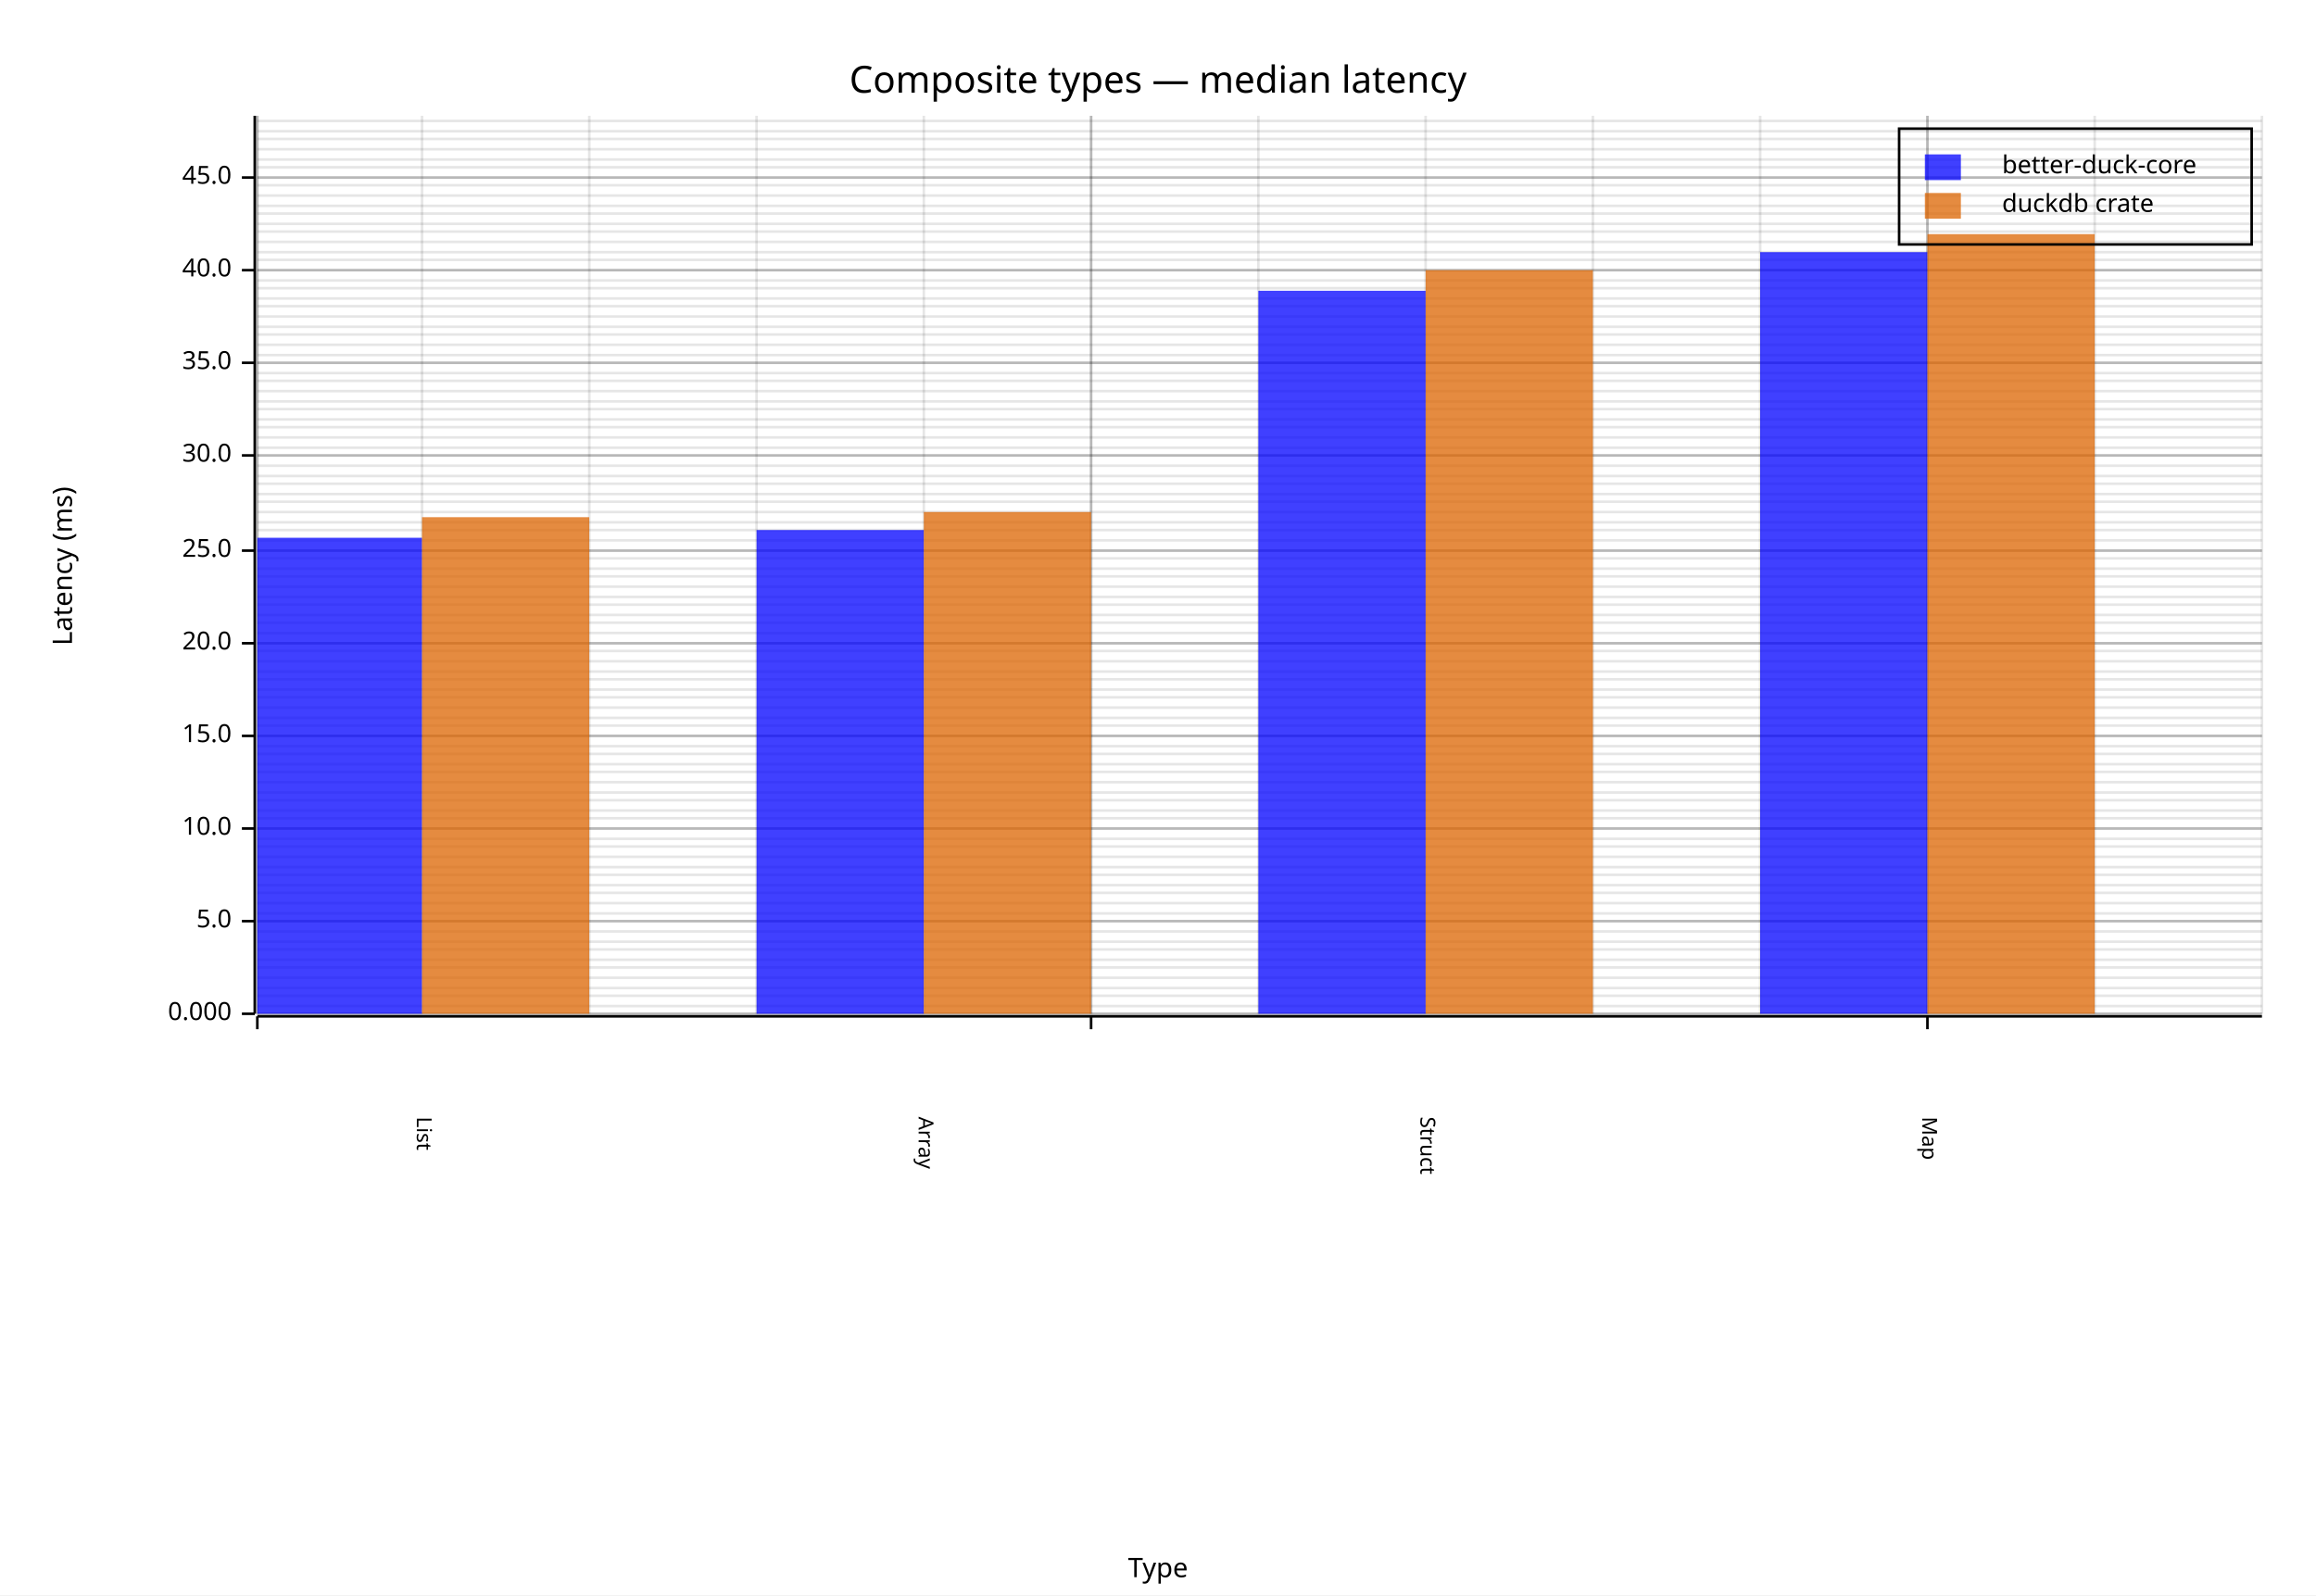
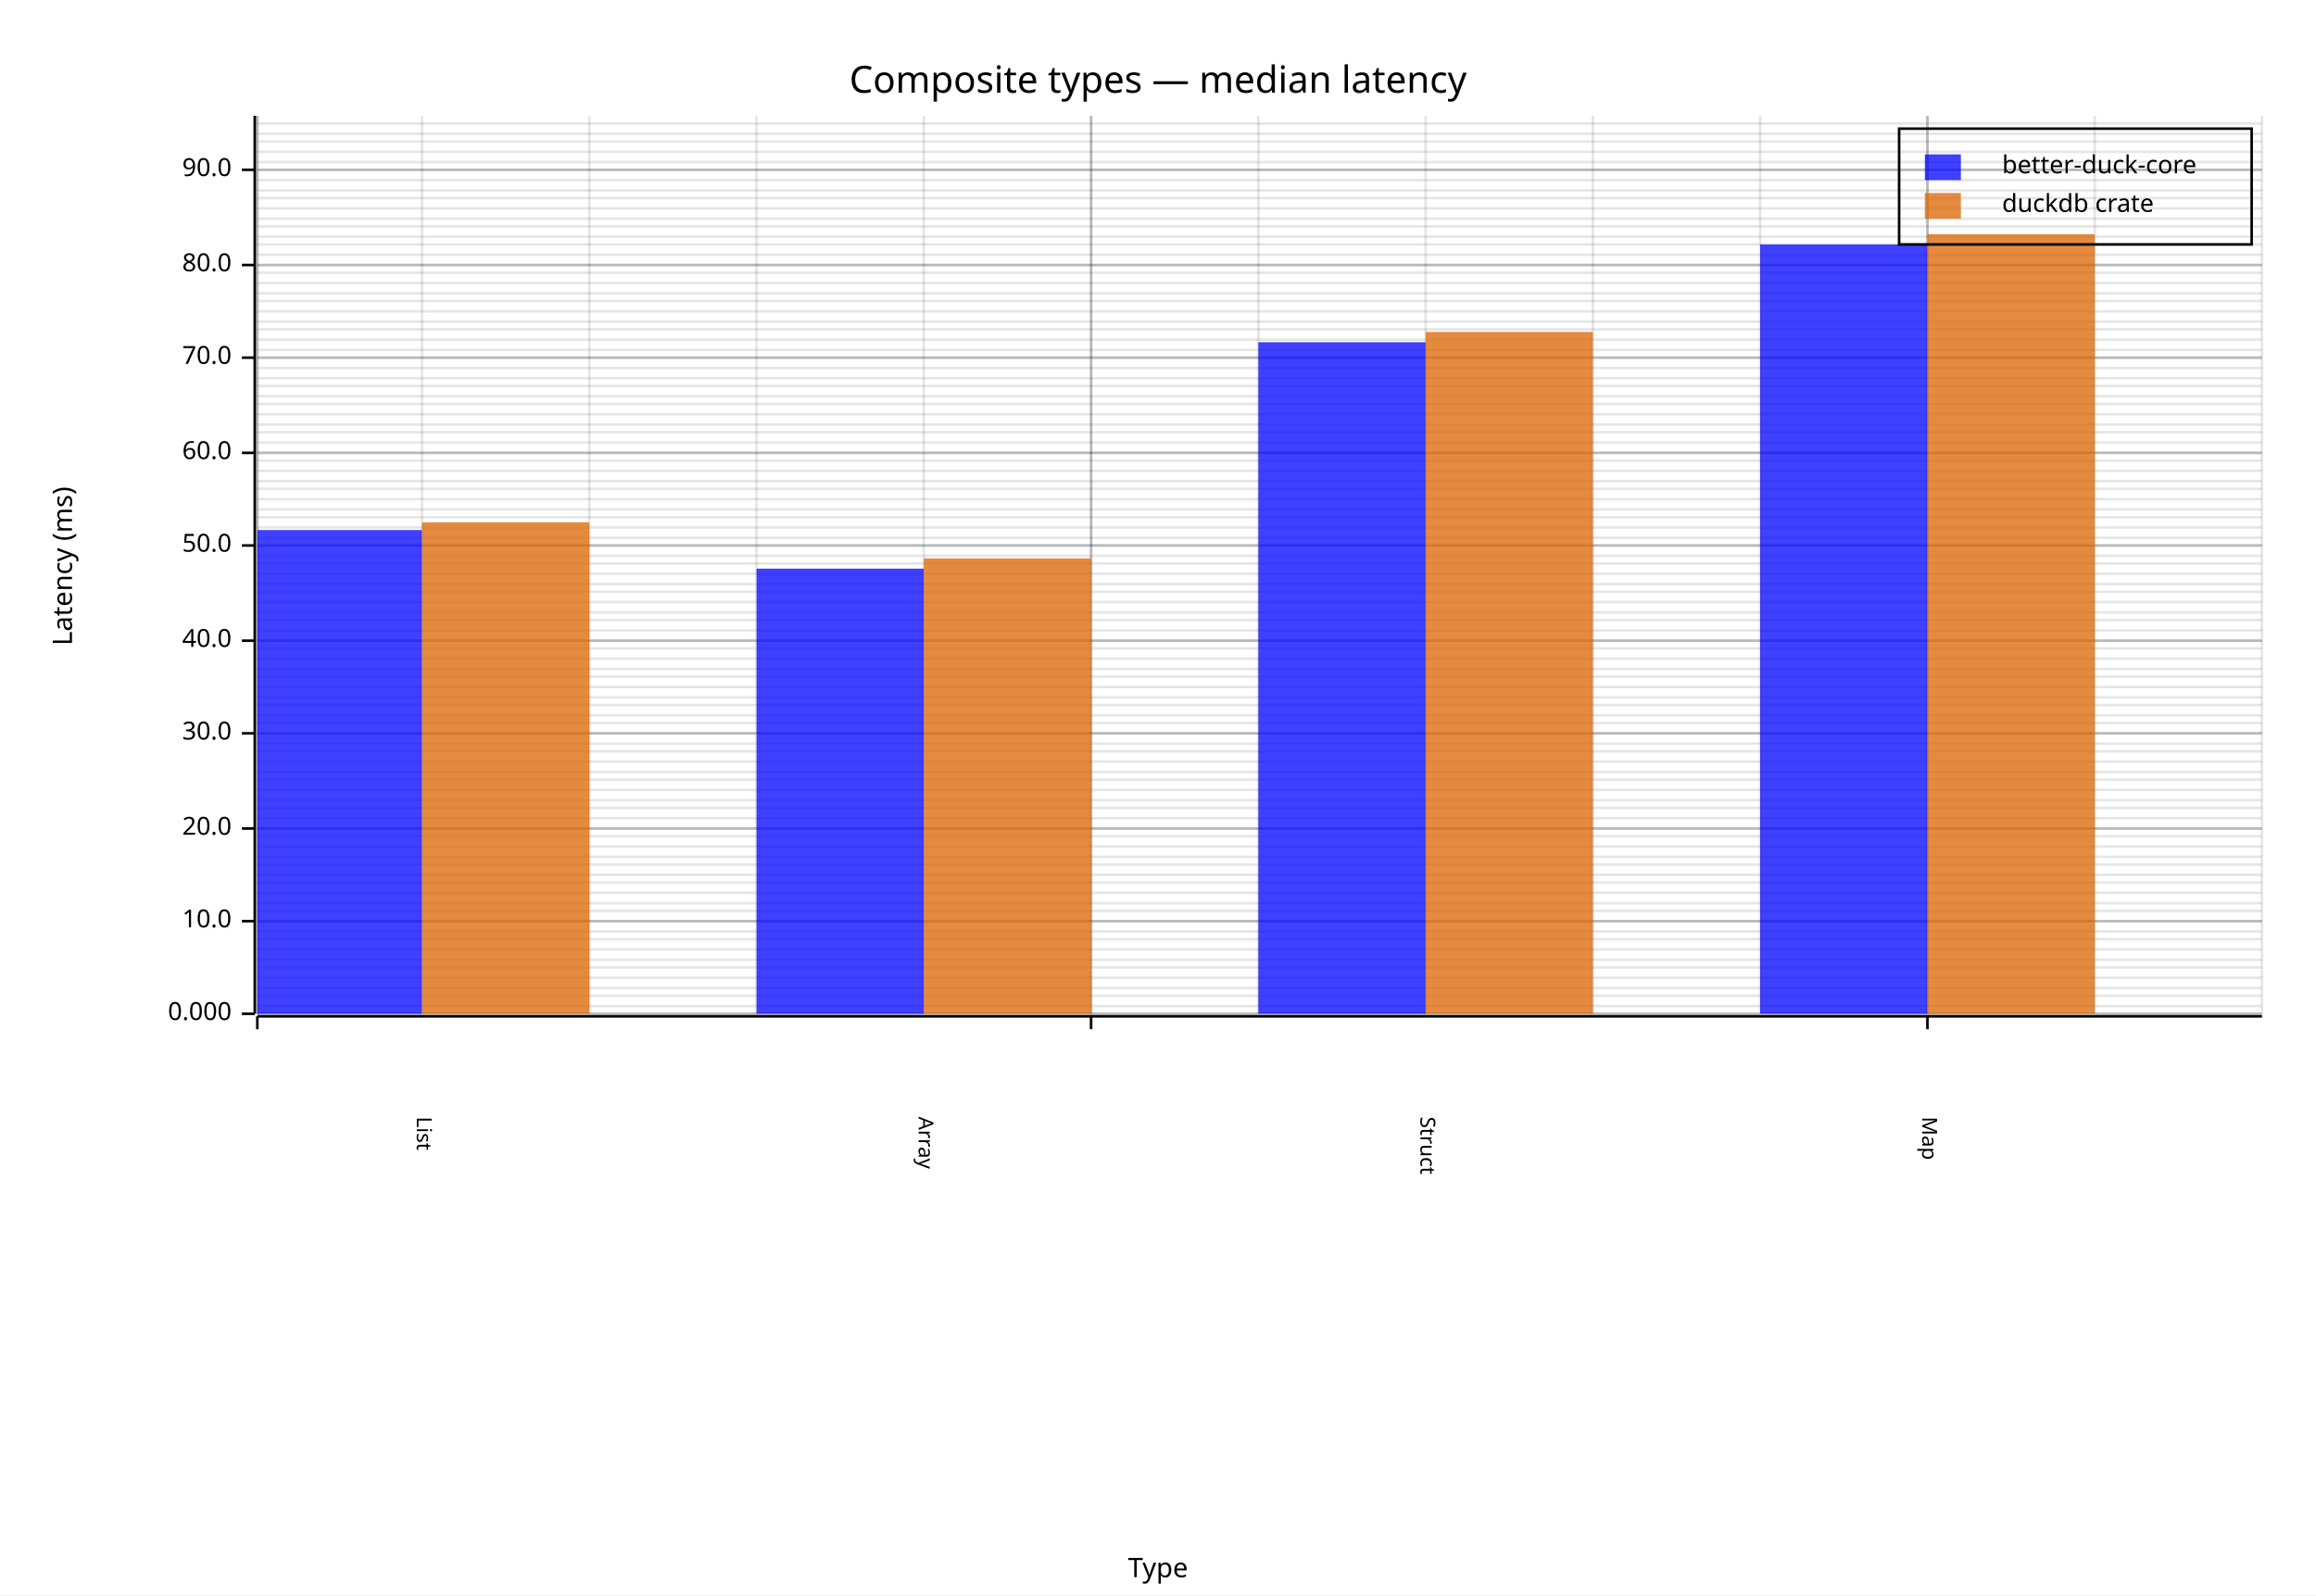
<svg xmlns="http://www.w3.org/2000/svg" width="900" height="620" viewBox="0 0 900 620">
  <rect x="0" y="0" width="900" height="620" opacity="1" fill="#FFFFFF" stroke="none" />
  <text x="450" y="25" dy="0.76em" text-anchor="middle" font-family="sans-serif" font-size="14.516" opacity="1" fill="#000000">
Composite types — median latency
</text>
  <line opacity="0.1" stroke="#000000" stroke-width="1" x1="100" y1="394" x2="100" y2="45" />
  <line opacity="0.1" stroke="#000000" stroke-width="1" x1="164" y1="394" x2="164" y2="45" />
  <line opacity="0.1" stroke="#000000" stroke-width="1" x1="229" y1="394" x2="229" y2="45" />
  <line opacity="0.1" stroke="#000000" stroke-width="1" x1="294" y1="394" x2="294" y2="45" />
  <line opacity="0.1" stroke="#000000" stroke-width="1" x1="359" y1="394" x2="359" y2="45" />
  <line opacity="0.1" stroke="#000000" stroke-width="1" x1="424" y1="394" x2="424" y2="45" />
  <line opacity="0.1" stroke="#000000" stroke-width="1" x1="489" y1="394" x2="489" y2="45" />
  <line opacity="0.1" stroke="#000000" stroke-width="1" x1="554" y1="394" x2="554" y2="45" />
  <line opacity="0.1" stroke="#000000" stroke-width="1" x1="619" y1="394" x2="619" y2="45" />
  <line opacity="0.1" stroke="#000000" stroke-width="1" x1="684" y1="394" x2="684" y2="45" />
  <line opacity="0.1" stroke="#000000" stroke-width="1" x1="749" y1="394" x2="749" y2="45" />
  <line opacity="0.1" stroke="#000000" stroke-width="1" x1="814" y1="394" x2="814" y2="45" />
  <line opacity="0.1" stroke="#000000" stroke-width="1" x1="879" y1="394" x2="879" y2="45" />
  <line opacity="0.1" stroke="#000000" stroke-width="1" x1="100" y1="394" x2="879" y2="394" />
  <line opacity="0.1" stroke="#000000" stroke-width="1" x1="100" y1="391" x2="879" y2="391" />
  <line opacity="0.1" stroke="#000000" stroke-width="1" x1="100" y1="387" x2="879" y2="387" />
  <line opacity="0.1" stroke="#000000" stroke-width="1" x1="100" y1="384" x2="879" y2="384" />
  <line opacity="0.1" stroke="#000000" stroke-width="1" x1="100" y1="380" x2="879" y2="380" />
  <line opacity="0.1" stroke="#000000" stroke-width="1" x1="100" y1="376" x2="879" y2="376" />
  <line opacity="0.1" stroke="#000000" stroke-width="1" x1="100" y1="373" x2="879" y2="373" />
  <line opacity="0.1" stroke="#000000" stroke-width="1" x1="100" y1="369" x2="879" y2="369" />
-   <line opacity="0.1" stroke="#000000" stroke-width="1" x1="100" y1="366" x2="879" y2="366" />
+   <line opacity="0.1" stroke="#000000" stroke-width="1" x1="100" y1="365" x2="879" y2="365" />
  <line opacity="0.1" stroke="#000000" stroke-width="1" x1="100" y1="362" x2="879" y2="362" />
  <line opacity="0.1" stroke="#000000" stroke-width="1" x1="100" y1="358" x2="879" y2="358" />
-   <line opacity="0.1" stroke="#000000" stroke-width="1" x1="100" y1="355" x2="879" y2="355" />
+   <line opacity="0.1" stroke="#000000" stroke-width="1" x1="100" y1="354" x2="879" y2="354" />
  <line opacity="0.1" stroke="#000000" stroke-width="1" x1="100" y1="351" x2="879" y2="351" />
  <line opacity="0.1" stroke="#000000" stroke-width="1" x1="100" y1="347" x2="879" y2="347" />
-   <line opacity="0.1" stroke="#000000" stroke-width="1" x1="100" y1="344" x2="879" y2="344" />
+   <line opacity="0.1" stroke="#000000" stroke-width="1" x1="100" y1="343" x2="879" y2="343" />
  <line opacity="0.1" stroke="#000000" stroke-width="1" x1="100" y1="340" x2="879" y2="340" />
-   <line opacity="0.1" stroke="#000000" stroke-width="1" x1="100" y1="337" x2="879" y2="337" />
+   <line opacity="0.1" stroke="#000000" stroke-width="1" x1="100" y1="336" x2="879" y2="336" />
  <line opacity="0.1" stroke="#000000" stroke-width="1" x1="100" y1="333" x2="879" y2="333" />
  <line opacity="0.1" stroke="#000000" stroke-width="1" x1="100" y1="329" x2="879" y2="329" />
-   <line opacity="0.1" stroke="#000000" stroke-width="1" x1="100" y1="326" x2="879" y2="326" />
+   <line opacity="0.1" stroke="#000000" stroke-width="1" x1="100" y1="325" x2="879" y2="325" />
  <line opacity="0.1" stroke="#000000" stroke-width="1" x1="100" y1="322" x2="879" y2="322" />
  <line opacity="0.1" stroke="#000000" stroke-width="1" x1="100" y1="318" x2="879" y2="318" />
-   <line opacity="0.1" stroke="#000000" stroke-width="1" x1="100" y1="315" x2="879" y2="315" />
+   <line opacity="0.1" stroke="#000000" stroke-width="1" x1="100" y1="314" x2="879" y2="314" />
  <line opacity="0.1" stroke="#000000" stroke-width="1" x1="100" y1="311" x2="879" y2="311" />
-   <line opacity="0.1" stroke="#000000" stroke-width="1" x1="100" y1="308" x2="879" y2="308" />
-   <line opacity="0.1" stroke="#000000" stroke-width="1" x1="100" y1="304" x2="879" y2="304" />
+   <line opacity="0.1" stroke="#000000" stroke-width="1" x1="100" y1="307" x2="879" y2="307" />
+   <line opacity="0.1" stroke="#000000" stroke-width="1" x1="100" y1="303" x2="879" y2="303" />
  <line opacity="0.1" stroke="#000000" stroke-width="1" x1="100" y1="300" x2="879" y2="300" />
-   <line opacity="0.1" stroke="#000000" stroke-width="1" x1="100" y1="297" x2="879" y2="297" />
-   <line opacity="0.1" stroke="#000000" stroke-width="1" x1="100" y1="293" x2="879" y2="293" />
-   <line opacity="0.1" stroke="#000000" stroke-width="1" x1="100" y1="290" x2="879" y2="290" />
-   <line opacity="0.1" stroke="#000000" stroke-width="1" x1="100" y1="286" x2="879" y2="286" />
-   <line opacity="0.1" stroke="#000000" stroke-width="1" x1="100" y1="282" x2="879" y2="282" />
-   <line opacity="0.1" stroke="#000000" stroke-width="1" x1="100" y1="279" x2="879" y2="279" />
-   <line opacity="0.1" stroke="#000000" stroke-width="1" x1="100" y1="275" x2="879" y2="275" />
+   <line opacity="0.1" stroke="#000000" stroke-width="1" x1="100" y1="296" x2="879" y2="296" />
+   <line opacity="0.1" stroke="#000000" stroke-width="1" x1="100" y1="292" x2="879" y2="292" />
+   <line opacity="0.1" stroke="#000000" stroke-width="1" x1="100" y1="289" x2="879" y2="289" />
+   <line opacity="0.1" stroke="#000000" stroke-width="1" x1="100" y1="285" x2="879" y2="285" />
+   <line opacity="0.1" stroke="#000000" stroke-width="1" x1="100" y1="281" x2="879" y2="281" />
+   <line opacity="0.1" stroke="#000000" stroke-width="1" x1="100" y1="278" x2="879" y2="278" />
+   <line opacity="0.1" stroke="#000000" stroke-width="1" x1="100" y1="274" x2="879" y2="274" />
  <line opacity="0.1" stroke="#000000" stroke-width="1" x1="100" y1="271" x2="879" y2="271" />
-   <line opacity="0.1" stroke="#000000" stroke-width="1" x1="100" y1="268" x2="879" y2="268" />
-   <line opacity="0.1" stroke="#000000" stroke-width="1" x1="100" y1="264" x2="879" y2="264" />
-   <line opacity="0.1" stroke="#000000" stroke-width="1" x1="100" y1="261" x2="879" y2="261" />
-   <line opacity="0.1" stroke="#000000" stroke-width="1" x1="100" y1="257" x2="879" y2="257" />
-   <line opacity="0.1" stroke="#000000" stroke-width="1" x1="100" y1="253" x2="879" y2="253" />
-   <line opacity="0.1" stroke="#000000" stroke-width="1" x1="100" y1="250" x2="879" y2="250" />
-   <line opacity="0.1" stroke="#000000" stroke-width="1" x1="100" y1="246" x2="879" y2="246" />
-   <line opacity="0.1" stroke="#000000" stroke-width="1" x1="100" y1="242" x2="879" y2="242" />
-   <line opacity="0.1" stroke="#000000" stroke-width="1" x1="100" y1="239" x2="879" y2="239" />
-   <line opacity="0.1" stroke="#000000" stroke-width="1" x1="100" y1="235" x2="879" y2="235" />
-   <line opacity="0.1" stroke="#000000" stroke-width="1" x1="100" y1="232" x2="879" y2="232" />
-   <line opacity="0.1" stroke="#000000" stroke-width="1" x1="100" y1="228" x2="879" y2="228" />
-   <line opacity="0.1" stroke="#000000" stroke-width="1" x1="100" y1="224" x2="879" y2="224" />
-   <line opacity="0.1" stroke="#000000" stroke-width="1" x1="100" y1="221" x2="879" y2="221" />
-   <line opacity="0.1" stroke="#000000" stroke-width="1" x1="100" y1="217" x2="879" y2="217" />
-   <line opacity="0.1" stroke="#000000" stroke-width="1" x1="100" y1="214" x2="879" y2="214" />
-   <line opacity="0.1" stroke="#000000" stroke-width="1" x1="100" y1="210" x2="879" y2="210" />
-   <line opacity="0.1" stroke="#000000" stroke-width="1" x1="100" y1="206" x2="879" y2="206" />
-   <line opacity="0.1" stroke="#000000" stroke-width="1" x1="100" y1="203" x2="879" y2="203" />
-   <line opacity="0.1" stroke="#000000" stroke-width="1" x1="100" y1="199" x2="879" y2="199" />
-   <line opacity="0.1" stroke="#000000" stroke-width="1" x1="100" y1="195" x2="879" y2="195" />
-   <line opacity="0.1" stroke="#000000" stroke-width="1" x1="100" y1="192" x2="879" y2="192" />
-   <line opacity="0.1" stroke="#000000" stroke-width="1" x1="100" y1="188" x2="879" y2="188" />
-   <line opacity="0.1" stroke="#000000" stroke-width="1" x1="100" y1="185" x2="879" y2="185" />
-   <line opacity="0.1" stroke="#000000" stroke-width="1" x1="100" y1="181" x2="879" y2="181" />
-   <line opacity="0.1" stroke="#000000" stroke-width="1" x1="100" y1="177" x2="879" y2="177" />
-   <line opacity="0.1" stroke="#000000" stroke-width="1" x1="100" y1="174" x2="879" y2="174" />
-   <line opacity="0.1" stroke="#000000" stroke-width="1" x1="100" y1="170" x2="879" y2="170" />
-   <line opacity="0.1" stroke="#000000" stroke-width="1" x1="100" y1="166" x2="879" y2="166" />
-   <line opacity="0.1" stroke="#000000" stroke-width="1" x1="100" y1="163" x2="879" y2="163" />
-   <line opacity="0.1" stroke="#000000" stroke-width="1" x1="100" y1="159" x2="879" y2="159" />
-   <line opacity="0.1" stroke="#000000" stroke-width="1" x1="100" y1="156" x2="879" y2="156" />
-   <line opacity="0.1" stroke="#000000" stroke-width="1" x1="100" y1="152" x2="879" y2="152" />
-   <line opacity="0.1" stroke="#000000" stroke-width="1" x1="100" y1="148" x2="879" y2="148" />
-   <line opacity="0.1" stroke="#000000" stroke-width="1" x1="100" y1="145" x2="879" y2="145" />
-   <line opacity="0.1" stroke="#000000" stroke-width="1" x1="100" y1="141" x2="879" y2="141" />
-   <line opacity="0.1" stroke="#000000" stroke-width="1" x1="100" y1="138" x2="879" y2="138" />
-   <line opacity="0.1" stroke="#000000" stroke-width="1" x1="100" y1="134" x2="879" y2="134" />
-   <line opacity="0.1" stroke="#000000" stroke-width="1" x1="100" y1="130" x2="879" y2="130" />
-   <line opacity="0.1" stroke="#000000" stroke-width="1" x1="100" y1="127" x2="879" y2="127" />
-   <line opacity="0.1" stroke="#000000" stroke-width="1" x1="100" y1="123" x2="879" y2="123" />
-   <line opacity="0.1" stroke="#000000" stroke-width="1" x1="100" y1="119" x2="879" y2="119" />
-   <line opacity="0.1" stroke="#000000" stroke-width="1" x1="100" y1="116" x2="879" y2="116" />
-   <line opacity="0.1" stroke="#000000" stroke-width="1" x1="100" y1="112" x2="879" y2="112" />
-   <line opacity="0.1" stroke="#000000" stroke-width="1" x1="100" y1="109" x2="879" y2="109" />
-   <line opacity="0.1" stroke="#000000" stroke-width="1" x1="100" y1="105" x2="879" y2="105" />
-   <line opacity="0.1" stroke="#000000" stroke-width="1" x1="100" y1="101" x2="879" y2="101" />
-   <line opacity="0.1" stroke="#000000" stroke-width="1" x1="100" y1="98" x2="879" y2="98" />
-   <line opacity="0.1" stroke="#000000" stroke-width="1" x1="100" y1="94" x2="879" y2="94" />
-   <line opacity="0.1" stroke="#000000" stroke-width="1" x1="100" y1="90" x2="879" y2="90" />
-   <line opacity="0.1" stroke="#000000" stroke-width="1" x1="100" y1="87" x2="879" y2="87" />
-   <line opacity="0.1" stroke="#000000" stroke-width="1" x1="100" y1="83" x2="879" y2="83" />
-   <line opacity="0.1" stroke="#000000" stroke-width="1" x1="100" y1="80" x2="879" y2="80" />
-   <line opacity="0.1" stroke="#000000" stroke-width="1" x1="100" y1="76" x2="879" y2="76" />
-   <line opacity="0.1" stroke="#000000" stroke-width="1" x1="100" y1="72" x2="879" y2="72" />
-   <line opacity="0.1" stroke="#000000" stroke-width="1" x1="100" y1="69" x2="879" y2="69" />
-   <line opacity="0.1" stroke="#000000" stroke-width="1" x1="100" y1="65" x2="879" y2="65" />
-   <line opacity="0.1" stroke="#000000" stroke-width="1" x1="100" y1="62" x2="879" y2="62" />
-   <line opacity="0.1" stroke="#000000" stroke-width="1" x1="100" y1="58" x2="879" y2="58" />
-   <line opacity="0.1" stroke="#000000" stroke-width="1" x1="100" y1="54" x2="879" y2="54" />
-   <line opacity="0.1" stroke="#000000" stroke-width="1" x1="100" y1="51" x2="879" y2="51" />
-   <line opacity="0.1" stroke="#000000" stroke-width="1" x1="100" y1="47" x2="879" y2="47" />
+   <line opacity="0.1" stroke="#000000" stroke-width="1" x1="100" y1="267" x2="879" y2="267" />
+   <line opacity="0.1" stroke="#000000" stroke-width="1" x1="100" y1="263" x2="879" y2="263" />
+   <line opacity="0.1" stroke="#000000" stroke-width="1" x1="100" y1="260" x2="879" y2="260" />
+   <line opacity="0.1" stroke="#000000" stroke-width="1" x1="100" y1="256" x2="879" y2="256" />
+   <line opacity="0.1" stroke="#000000" stroke-width="1" x1="100" y1="252" x2="879" y2="252" />
+   <line opacity="0.1" stroke="#000000" stroke-width="1" x1="100" y1="249" x2="879" y2="249" />
+   <line opacity="0.1" stroke="#000000" stroke-width="1" x1="100" y1="245" x2="879" y2="245" />
+   <line opacity="0.1" stroke="#000000" stroke-width="1" x1="100" y1="241" x2="879" y2="241" />
+   <line opacity="0.1" stroke="#000000" stroke-width="1" x1="100" y1="238" x2="879" y2="238" />
+   <line opacity="0.1" stroke="#000000" stroke-width="1" x1="100" y1="234" x2="879" y2="234" />
+   <line opacity="0.1" stroke="#000000" stroke-width="1" x1="100" y1="230" x2="879" y2="230" />
+   <line opacity="0.1" stroke="#000000" stroke-width="1" x1="100" y1="227" x2="879" y2="227" />
+   <line opacity="0.1" stroke="#000000" stroke-width="1" x1="100" y1="223" x2="879" y2="223" />
+   <line opacity="0.1" stroke="#000000" stroke-width="1" x1="100" y1="219" x2="879" y2="219" />
+   <line opacity="0.1" stroke="#000000" stroke-width="1" x1="100" y1="216" x2="879" y2="216" />
+   <line opacity="0.1" stroke="#000000" stroke-width="1" x1="100" y1="212" x2="879" y2="212" />
+   <line opacity="0.1" stroke="#000000" stroke-width="1" x1="100" y1="209" x2="879" y2="209" />
+   <line opacity="0.1" stroke="#000000" stroke-width="1" x1="100" y1="205" x2="879" y2="205" />
+   <line opacity="0.1" stroke="#000000" stroke-width="1" x1="100" y1="201" x2="879" y2="201" />
+   <line opacity="0.1" stroke="#000000" stroke-width="1" x1="100" y1="198" x2="879" y2="198" />
+   <line opacity="0.1" stroke="#000000" stroke-width="1" x1="100" y1="194" x2="879" y2="194" />
+   <line opacity="0.1" stroke="#000000" stroke-width="1" x1="100" y1="190" x2="879" y2="190" />
+   <line opacity="0.1" stroke="#000000" stroke-width="1" x1="100" y1="187" x2="879" y2="187" />
+   <line opacity="0.1" stroke="#000000" stroke-width="1" x1="100" y1="183" x2="879" y2="183" />
+   <line opacity="0.1" stroke="#000000" stroke-width="1" x1="100" y1="179" x2="879" y2="179" />
+   <line opacity="0.1" stroke="#000000" stroke-width="1" x1="100" y1="176" x2="879" y2="176" />
+   <line opacity="0.1" stroke="#000000" stroke-width="1" x1="100" y1="172" x2="879" y2="172" />
+   <line opacity="0.1" stroke="#000000" stroke-width="1" x1="100" y1="168" x2="879" y2="168" />
+   <line opacity="0.1" stroke="#000000" stroke-width="1" x1="100" y1="165" x2="879" y2="165" />
+   <line opacity="0.1" stroke="#000000" stroke-width="1" x1="100" y1="161" x2="879" y2="161" />
+   <line opacity="0.1" stroke="#000000" stroke-width="1" x1="100" y1="157" x2="879" y2="157" />
+   <line opacity="0.1" stroke="#000000" stroke-width="1" x1="100" y1="154" x2="879" y2="154" />
+   <line opacity="0.1" stroke="#000000" stroke-width="1" x1="100" y1="150" x2="879" y2="150" />
+   <line opacity="0.1" stroke="#000000" stroke-width="1" x1="100" y1="147" x2="879" y2="147" />
+   <line opacity="0.1" stroke="#000000" stroke-width="1" x1="100" y1="143" x2="879" y2="143" />
+   <line opacity="0.1" stroke="#000000" stroke-width="1" x1="100" y1="139" x2="879" y2="139" />
+   <line opacity="0.1" stroke="#000000" stroke-width="1" x1="100" y1="136" x2="879" y2="136" />
+   <line opacity="0.1" stroke="#000000" stroke-width="1" x1="100" y1="132" x2="879" y2="132" />
+   <line opacity="0.1" stroke="#000000" stroke-width="1" x1="100" y1="128" x2="879" y2="128" />
+   <line opacity="0.1" stroke="#000000" stroke-width="1" x1="100" y1="125" x2="879" y2="125" />
+   <line opacity="0.1" stroke="#000000" stroke-width="1" x1="100" y1="121" x2="879" y2="121" />
+   <line opacity="0.1" stroke="#000000" stroke-width="1" x1="100" y1="117" x2="879" y2="117" />
+   <line opacity="0.1" stroke="#000000" stroke-width="1" x1="100" y1="114" x2="879" y2="114" />
+   <line opacity="0.1" stroke="#000000" stroke-width="1" x1="100" y1="110" x2="879" y2="110" />
+   <line opacity="0.1" stroke="#000000" stroke-width="1" x1="100" y1="106" x2="879" y2="106" />
+   <line opacity="0.1" stroke="#000000" stroke-width="1" x1="100" y1="103" x2="879" y2="103" />
+   <line opacity="0.1" stroke="#000000" stroke-width="1" x1="100" y1="99" x2="879" y2="99" />
+   <line opacity="0.1" stroke="#000000" stroke-width="1" x1="100" y1="95" x2="879" y2="95" />
+   <line opacity="0.1" stroke="#000000" stroke-width="1" x1="100" y1="92" x2="879" y2="92" />
+   <line opacity="0.1" stroke="#000000" stroke-width="1" x1="100" y1="88" x2="879" y2="88" />
+   <line opacity="0.1" stroke="#000000" stroke-width="1" x1="100" y1="85" x2="879" y2="85" />
+   <line opacity="0.1" stroke="#000000" stroke-width="1" x1="100" y1="81" x2="879" y2="81" />
+   <line opacity="0.1" stroke="#000000" stroke-width="1" x1="100" y1="77" x2="879" y2="77" />
+   <line opacity="0.1" stroke="#000000" stroke-width="1" x1="100" y1="74" x2="879" y2="74" />
+   <line opacity="0.1" stroke="#000000" stroke-width="1" x1="100" y1="70" x2="879" y2="70" />
+   <line opacity="0.1" stroke="#000000" stroke-width="1" x1="100" y1="66" x2="879" y2="66" />
+   <line opacity="0.1" stroke="#000000" stroke-width="1" x1="100" y1="63" x2="879" y2="63" />
+   <line opacity="0.1" stroke="#000000" stroke-width="1" x1="100" y1="59" x2="879" y2="59" />
+   <line opacity="0.1" stroke="#000000" stroke-width="1" x1="100" y1="55" x2="879" y2="55" />
+   <line opacity="0.1" stroke="#000000" stroke-width="1" x1="100" y1="52" x2="879" y2="52" />
+   <line opacity="0.1" stroke="#000000" stroke-width="1" x1="100" y1="48" x2="879" y2="48" />
  <text x="20" y="220" dy="0.76em" text-anchor="middle" font-family="sans-serif" font-size="10.484" opacity="1" fill="#000000" transform="rotate(270, 20, 220)">
Latency (ms)
</text>
  <line opacity="0.2" stroke="#000000" stroke-width="1" x1="100" y1="394" x2="100" y2="45" />
  <line opacity="0.2" stroke="#000000" stroke-width="1" x1="424" y1="394" x2="424" y2="45" />
  <line opacity="0.2" stroke="#000000" stroke-width="1" x1="749" y1="394" x2="749" y2="45" />
  <line opacity="0.2" stroke="#000000" stroke-width="1" x1="100" y1="394" x2="879" y2="394" />
  <line opacity="0.2" stroke="#000000" stroke-width="1" x1="100" y1="358" x2="879" y2="358" />
  <line opacity="0.2" stroke="#000000" stroke-width="1" x1="100" y1="322" x2="879" y2="322" />
-   <line opacity="0.2" stroke="#000000" stroke-width="1" x1="100" y1="286" x2="879" y2="286" />
-   <line opacity="0.2" stroke="#000000" stroke-width="1" x1="100" y1="250" x2="879" y2="250" />
-   <line opacity="0.2" stroke="#000000" stroke-width="1" x1="100" y1="214" x2="879" y2="214" />
-   <line opacity="0.2" stroke="#000000" stroke-width="1" x1="100" y1="177" x2="879" y2="177" />
-   <line opacity="0.2" stroke="#000000" stroke-width="1" x1="100" y1="141" x2="879" y2="141" />
-   <line opacity="0.2" stroke="#000000" stroke-width="1" x1="100" y1="105" x2="879" y2="105" />
-   <line opacity="0.2" stroke="#000000" stroke-width="1" x1="100" y1="69" x2="879" y2="69" />
+   <line opacity="0.2" stroke="#000000" stroke-width="1" x1="100" y1="285" x2="879" y2="285" />
+   <line opacity="0.2" stroke="#000000" stroke-width="1" x1="100" y1="249" x2="879" y2="249" />
+   <line opacity="0.2" stroke="#000000" stroke-width="1" x1="100" y1="212" x2="879" y2="212" />
+   <line opacity="0.2" stroke="#000000" stroke-width="1" x1="100" y1="176" x2="879" y2="176" />
+   <line opacity="0.2" stroke="#000000" stroke-width="1" x1="100" y1="139" x2="879" y2="139" />
+   <line opacity="0.2" stroke="#000000" stroke-width="1" x1="100" y1="103" x2="879" y2="103" />
+   <line opacity="0.2" stroke="#000000" stroke-width="1" x1="100" y1="66" x2="879" y2="66" />
  <polyline fill="none" opacity="1" stroke="#000000" stroke-width="1" points="99,45 99,394 " />
  <text x="90" y="394" dy="0.5ex" text-anchor="end" font-family="sans-serif" font-size="9.677" opacity="1" fill="#000000">
0.000
</text>
  <polyline fill="none" opacity="1" stroke="#000000" stroke-width="1" points="94,394 99,394 " />
  <text x="90" y="358" dy="0.5ex" text-anchor="end" font-family="sans-serif" font-size="9.677" opacity="1" fill="#000000">
- 5.0
+ 10.0
</text>
  <polyline fill="none" opacity="1" stroke="#000000" stroke-width="1" points="94,358 99,358 " />
  <text x="90" y="322" dy="0.5ex" text-anchor="end" font-family="sans-serif" font-size="9.677" opacity="1" fill="#000000">
- 10.0
+ 20.0
</text>
  <polyline fill="none" opacity="1" stroke="#000000" stroke-width="1" points="94,322 99,322 " />
-   <text x="90" y="286" dy="0.5ex" text-anchor="end" font-family="sans-serif" font-size="9.677" opacity="1" fill="#000000">
- 15.0
- </text>
-   <polyline fill="none" opacity="1" stroke="#000000" stroke-width="1" points="94,286 99,286 " />
-   <text x="90" y="250" dy="0.5ex" text-anchor="end" font-family="sans-serif" font-size="9.677" opacity="1" fill="#000000">
- 20.0
- </text>
-   <polyline fill="none" opacity="1" stroke="#000000" stroke-width="1" points="94,250 99,250 " />
-   <text x="90" y="214" dy="0.5ex" text-anchor="end" font-family="sans-serif" font-size="9.677" opacity="1" fill="#000000">
- 25.0
- </text>
-   <polyline fill="none" opacity="1" stroke="#000000" stroke-width="1" points="94,214 99,214 " />
-   <text x="90" y="177" dy="0.5ex" text-anchor="end" font-family="sans-serif" font-size="9.677" opacity="1" fill="#000000">
+   <text x="90" y="285" dy="0.5ex" text-anchor="end" font-family="sans-serif" font-size="9.677" opacity="1" fill="#000000">
30.0
</text>
-   <polyline fill="none" opacity="1" stroke="#000000" stroke-width="1" points="94,177 99,177 " />
-   <text x="90" y="141" dy="0.5ex" text-anchor="end" font-family="sans-serif" font-size="9.677" opacity="1" fill="#000000">
- 35.0
- </text>
-   <polyline fill="none" opacity="1" stroke="#000000" stroke-width="1" points="94,141 99,141 " />
-   <text x="90" y="105" dy="0.5ex" text-anchor="end" font-family="sans-serif" font-size="9.677" opacity="1" fill="#000000">
+   <polyline fill="none" opacity="1" stroke="#000000" stroke-width="1" points="94,285 99,285 " />
+   <text x="90" y="249" dy="0.5ex" text-anchor="end" font-family="sans-serif" font-size="9.677" opacity="1" fill="#000000">
40.0
</text>
-   <polyline fill="none" opacity="1" stroke="#000000" stroke-width="1" points="94,105 99,105 " />
-   <text x="90" y="69" dy="0.5ex" text-anchor="end" font-family="sans-serif" font-size="9.677" opacity="1" fill="#000000">
- 45.0
- </text>
-   <polyline fill="none" opacity="1" stroke="#000000" stroke-width="1" points="94,69 99,69 " />
+   <polyline fill="none" opacity="1" stroke="#000000" stroke-width="1" points="94,249 99,249 " />
+   <text x="90" y="212" dy="0.5ex" text-anchor="end" font-family="sans-serif" font-size="9.677" opacity="1" fill="#000000">
+ 50.0
+ </text>
+   <polyline fill="none" opacity="1" stroke="#000000" stroke-width="1" points="94,212 99,212 " />
+   <text x="90" y="176" dy="0.5ex" text-anchor="end" font-family="sans-serif" font-size="9.677" opacity="1" fill="#000000">
+ 60.0
+ </text>
+   <polyline fill="none" opacity="1" stroke="#000000" stroke-width="1" points="94,176 99,176 " />
+   <text x="90" y="139" dy="0.5ex" text-anchor="end" font-family="sans-serif" font-size="9.677" opacity="1" fill="#000000">
+ 70.0
+ </text>
+   <polyline fill="none" opacity="1" stroke="#000000" stroke-width="1" points="94,139 99,139 " />
+   <text x="90" y="103" dy="0.5ex" text-anchor="end" font-family="sans-serif" font-size="9.677" opacity="1" fill="#000000">
+ 80.0
+ </text>
+   <polyline fill="none" opacity="1" stroke="#000000" stroke-width="1" points="94,103 99,103 " />
+   <text x="90" y="66" dy="0.5ex" text-anchor="end" font-family="sans-serif" font-size="9.677" opacity="1" fill="#000000">
+ 90.0
+ </text>
+   <polyline fill="none" opacity="1" stroke="#000000" stroke-width="1" points="94,66 99,66 " />
  <polyline fill="none" opacity="1" stroke="#000000" stroke-width="1" points="100,395 879,395 " />
  <text x="100" y="405" dy="0.76em" text-anchor="middle" font-family="sans-serif" font-size="9.677" opacity="1" fill="#000000">

</text>
  <polyline fill="none" opacity="1" stroke="#000000" stroke-width="1" points="100,395 100,400 " />
  <text x="424" y="405" dy="0.76em" text-anchor="middle" font-family="sans-serif" font-size="9.677" opacity="1" fill="#000000">

</text>
  <polyline fill="none" opacity="1" stroke="#000000" stroke-width="1" points="424,395 424,400 " />
  <text x="749" y="405" dy="0.76em" text-anchor="middle" font-family="sans-serif" font-size="9.677" opacity="1" fill="#000000">

</text>
  <polyline fill="none" opacity="1" stroke="#000000" stroke-width="1" points="749,395 749,400 " />
-   <rect x="100" y="209" width="64" height="185" opacity="0.75" fill="#0000FF" stroke="none" />
-   <rect x="294" y="206" width="65" height="188" opacity="0.75" fill="#0000FF" stroke="none" />
-   <rect x="489" y="113" width="65" height="281" opacity="0.75" fill="#0000FF" stroke="none" />
-   <rect x="684" y="98" width="65" height="296" opacity="0.75" fill="#0000FF" stroke="none" />
-   <rect x="164" y="201" width="65" height="193" opacity="0.75" fill="#DC6400" stroke="none" />
-   <rect x="359" y="199" width="65" height="195" opacity="0.75" fill="#DC6400" stroke="none" />
-   <rect x="554" y="105" width="65" height="289" opacity="0.75" fill="#DC6400" stroke="none" />
+   <rect x="100" y="206" width="64" height="188" opacity="0.75" fill="#0000FF" stroke="none" />
+   <rect x="294" y="221" width="65" height="173" opacity="0.75" fill="#0000FF" stroke="none" />
+   <rect x="489" y="133" width="65" height="261" opacity="0.75" fill="#0000FF" stroke="none" />
+   <rect x="684" y="95" width="65" height="299" opacity="0.75" fill="#0000FF" stroke="none" />
+   <rect x="164" y="203" width="65" height="191" opacity="0.75" fill="#DC6400" stroke="none" />
+   <rect x="359" y="217" width="65" height="177" opacity="0.75" fill="#DC6400" stroke="none" />
+   <rect x="554" y="129" width="65" height="265" opacity="0.75" fill="#DC6400" stroke="none" />
  <rect x="749" y="91" width="65" height="303" opacity="0.75" fill="#DC6400" stroke="none" />
  <rect x="738" y="50" width="137" height="45" opacity="1" fill="none" stroke="#000000" />
  <text x="778" y="60" dy="0.76em" text-anchor="start" font-family="sans-serif" font-size="9.677" opacity="1" fill="#000000">
better-duck-core
</text>
  <text x="778" y="75" dy="0.76em" text-anchor="start" font-family="sans-serif" font-size="9.677" opacity="1" fill="#000000">
duckdb crate
</text>
  <rect x="748" y="60" width="14" height="10" opacity="0.75" fill="#0000FF" stroke="none" />
  <rect x="748" y="75" width="14" height="10" opacity="0.75" fill="#DC6400" stroke="none" />
  <text x="164" y="434" dy="0.5ex" text-anchor="start" font-family="sans-serif" font-size="8.065" opacity="1" fill="#000000" transform="rotate(90, 164, 434)">
List
</text>
  <text x="359" y="434" dy="0.5ex" text-anchor="start" font-family="sans-serif" font-size="8.065" opacity="1" fill="#000000" transform="rotate(90, 359, 434)">
Array
</text>
  <text x="554" y="434" dy="0.5ex" text-anchor="start" font-family="sans-serif" font-size="8.065" opacity="1" fill="#000000" transform="rotate(90, 554, 434)">
Struct
</text>
  <text x="749" y="434" dy="0.5ex" text-anchor="start" font-family="sans-serif" font-size="8.065" opacity="1" fill="#000000" transform="rotate(90, 749, 434)">
Map
</text>
  <text x="450" y="605" dy="0.76em" text-anchor="middle" font-family="sans-serif" font-size="10.484" opacity="1" fill="#000000">
Type
</text>
</svg>
